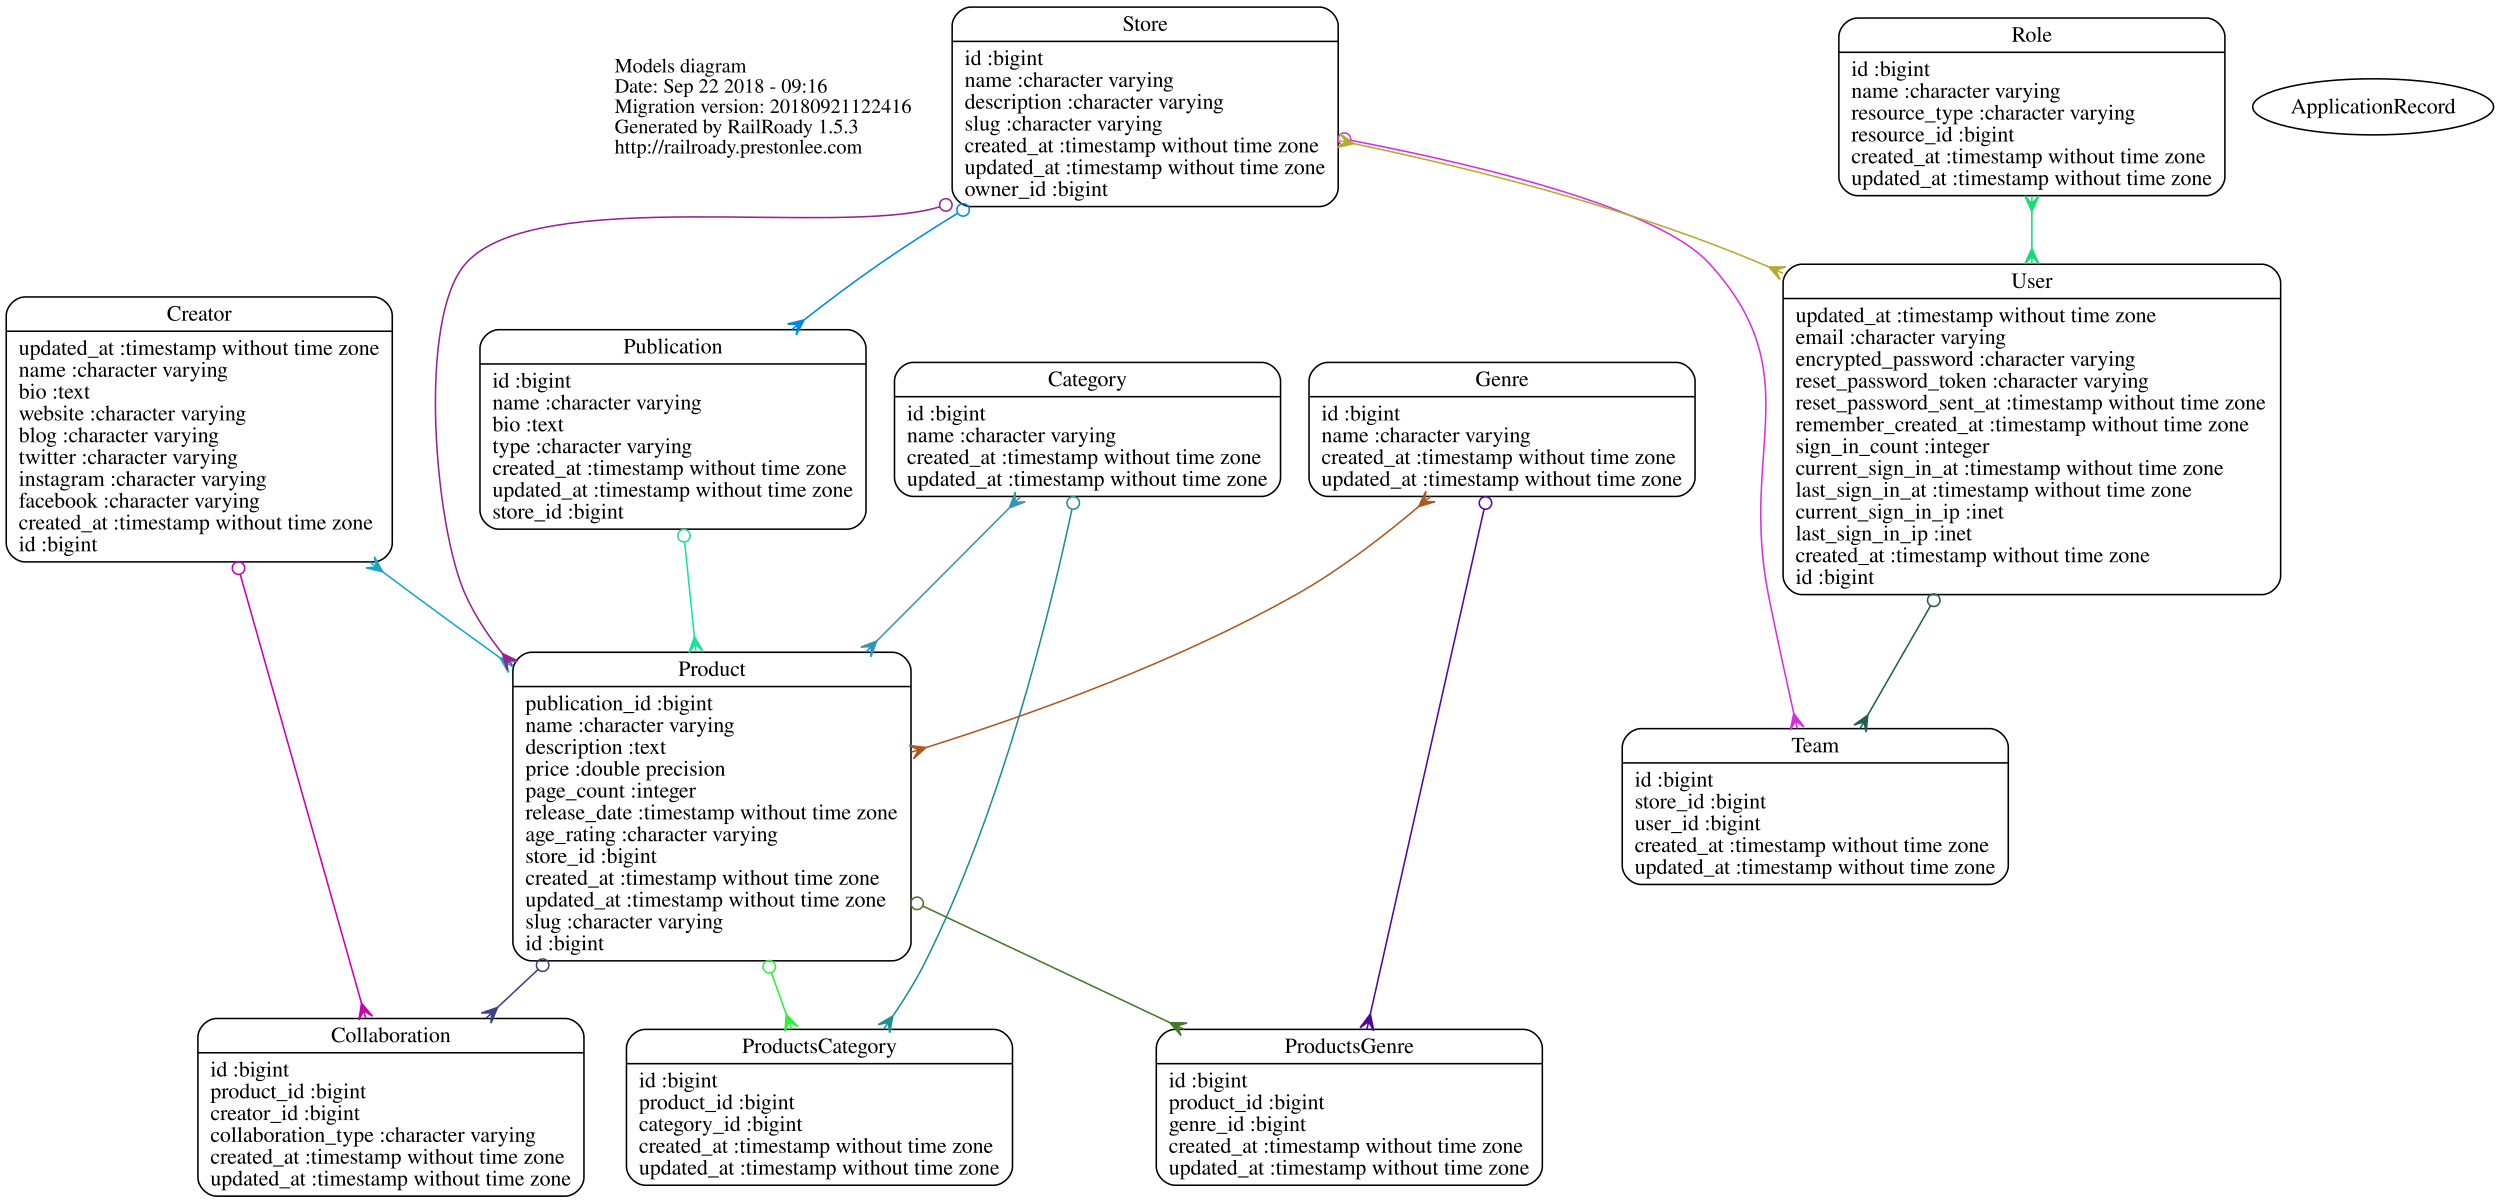
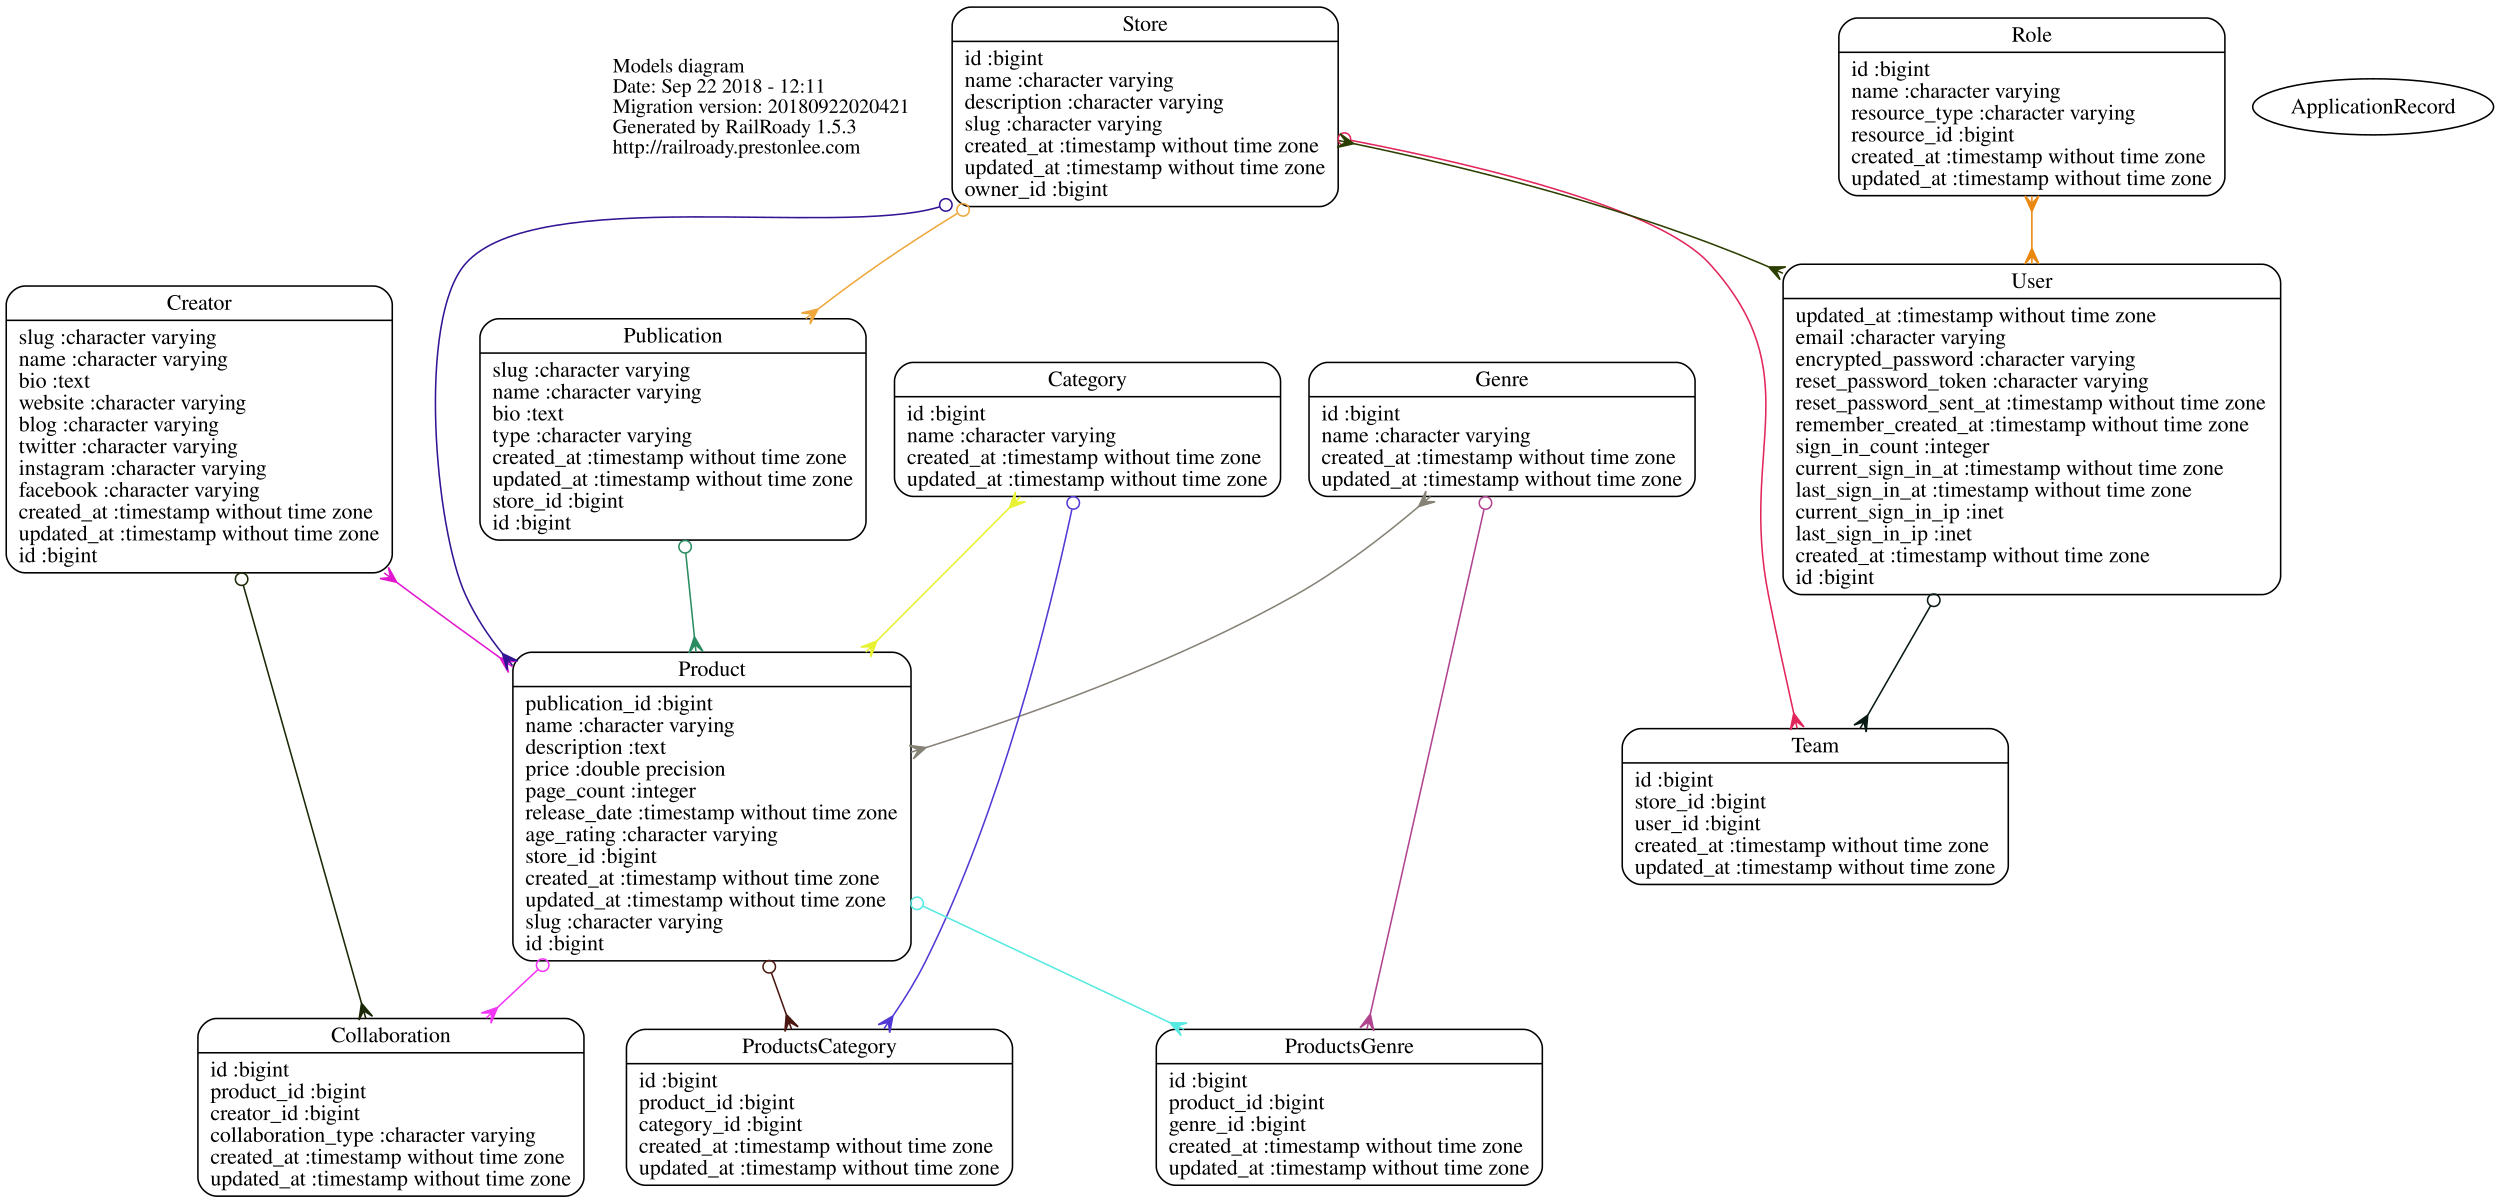
<svg xmlns="http://www.w3.org/2000/svg" width="1604pt" height="772pt" viewBox="0.00 0.00 1604.26 772.00">
  <g id="graph0" class="graph" transform="scale(1 1) rotate(0) translate(4 768)">
    <polygon fill="transparent" stroke="transparent" points="-4,4 -4,-768 1600.258,-768 1600.258,4 -4,4" />
    <g id="node1" class="node">
-       <text text-anchor="start" x="390.413" y="-721.6" font-family="Times,serif" font-size="13.00" fill="#000000">Models diagram</text>
-       <text text-anchor="start" x="390.413" y="-708.6" font-family="Times,serif" font-size="13.00" fill="#000000">Date: Sep 22 2018 - 09:16</text>
-       <text text-anchor="start" x="390.413" y="-695.6" font-family="Times,serif" font-size="13.00" fill="#000000">Migration version: 20180921122416</text>
-       <text text-anchor="start" x="390.413" y="-682.6" font-family="Times,serif" font-size="13.00" fill="#000000">Generated by RailRoady 1.5.3</text>
-       <text text-anchor="start" x="390.413" y="-669.6" font-family="Times,serif" font-size="13.00" fill="#000000">http://railroady.prestonlee.com</text>
+       <text text-anchor="start" x="389.175" y="-721.6" font-family="Times,serif" font-size="13.00" fill="#000000">Models diagram</text>
+       <text text-anchor="start" x="389.175" y="-708.6" font-family="Times,serif" font-size="13.00" fill="#000000">Date: Sep 22 2018 - 12:11</text>
+       <text text-anchor="start" x="389.175" y="-695.6" font-family="Times,serif" font-size="13.00" fill="#000000">Migration version: 20180922020421</text>
+       <text text-anchor="start" x="389.175" y="-682.6" font-family="Times,serif" font-size="13.00" fill="#000000">Generated by RailRoady 1.5.3</text>
+       <text text-anchor="start" x="389.175" y="-669.6" font-family="Times,serif" font-size="13.00" fill="#000000">http://railroady.prestonlee.com</text>
    </g>
    <g id="node2" class="node">
      <path fill="none" stroke="#000000" d="M848,-449.5C848,-449.5 1071.725,-449.5 1071.725,-449.5 1077.725,-449.5 1083.725,-455.5 1083.725,-461.5 1083.725,-461.5 1083.725,-523.5 1083.725,-523.5 1083.725,-529.5 1077.725,-535.5 1071.725,-535.5 1071.725,-535.5 848,-535.5 848,-535.5 842,-535.5 836,-529.5 836,-523.5 836,-523.5 836,-461.5 836,-461.5 836,-455.5 842,-449.5 848,-449.5" />
      <text text-anchor="middle" x="959.862" y="-520.3" font-family="Times,serif" font-size="14.00" fill="#000000">Genre</text>
      <polyline fill="none" stroke="#000000" points="836,-513.5 1083.725,-513.5 " />
      <text text-anchor="start" x="844" y="-498.3" font-family="Times,serif" font-size="14.00" fill="#000000">id :bigint</text>
      <text text-anchor="start" x="844" y="-484.3" font-family="Times,serif" font-size="14.00" fill="#000000">name :character varying</text>
      <text text-anchor="start" x="844" y="-470.3" font-family="Times,serif" font-size="14.00" fill="#000000">created_at :timestamp without time zone</text>
      <text text-anchor="start" x="844" y="-456.3" font-family="Times,serif" font-size="14.00" fill="#000000">updated_at :timestamp without time zone</text>
    </g>
    <g id="node8" class="node">
      <path fill="none" stroke="#000000" d="M337.124,-151.5C337.124,-151.5 568.601,-151.5 568.601,-151.5 574.601,-151.5 580.601,-157.5 580.601,-163.5 580.601,-163.5 580.601,-337.5 580.601,-337.5 580.601,-343.5 574.601,-349.5 568.601,-349.5 568.601,-349.5 337.124,-349.5 337.124,-349.5 331.124,-349.5 325.124,-343.5 325.124,-337.5 325.124,-337.5 325.124,-163.5 325.124,-163.5 325.124,-157.5 331.124,-151.5 337.124,-151.5" />
      <text text-anchor="middle" x="452.862" y="-334.3" font-family="Times,serif" font-size="14.00" fill="#000000">Product</text>
      <polyline fill="none" stroke="#000000" points="325.124,-327.5 580.601,-327.5 " />
      <text text-anchor="start" x="333.124" y="-312.3" font-family="Times,serif" font-size="14.00" fill="#000000">publication_id :bigint</text>
      <text text-anchor="start" x="333.124" y="-298.3" font-family="Times,serif" font-size="14.00" fill="#000000">name :character varying</text>
      <text text-anchor="start" x="333.124" y="-284.3" font-family="Times,serif" font-size="14.00" fill="#000000">description :text</text>
      <text text-anchor="start" x="333.124" y="-270.3" font-family="Times,serif" font-size="14.00" fill="#000000">price :double precision</text>
      <text text-anchor="start" x="333.124" y="-256.3" font-family="Times,serif" font-size="14.00" fill="#000000">page_count :integer</text>
      <text text-anchor="start" x="333.124" y="-242.3" font-family="Times,serif" font-size="14.00" fill="#000000">release_date :timestamp without time zone</text>
      <text text-anchor="start" x="333.124" y="-228.3" font-family="Times,serif" font-size="14.00" fill="#000000">age_rating :character varying</text>
      <text text-anchor="start" x="333.124" y="-214.3" font-family="Times,serif" font-size="14.00" fill="#000000">store_id :bigint</text>
      <text text-anchor="start" x="333.124" y="-200.3" font-family="Times,serif" font-size="14.00" fill="#000000">created_at :timestamp without time zone</text>
      <text text-anchor="start" x="333.124" y="-186.3" font-family="Times,serif" font-size="14.00" fill="#000000">updated_at :timestamp without time zone</text>
      <text text-anchor="start" x="333.124" y="-172.3" font-family="Times,serif" font-size="14.00" fill="#000000">slug :character varying</text>
      <text text-anchor="start" x="333.124" y="-158.3" font-family="Times,serif" font-size="14.00" fill="#000000">id :bigint</text>
    </g>
    <g id="edge2" class="edge">
-       <path fill="none" stroke="#ab591e" d="M906.293,-442.933C883.116,-423.314 854.906,-401.738 826.862,-386 752.654,-344.355 663.238,-311.408 590.445,-288.434" />
-       <polygon fill="#ab591e" stroke="#ab591e" points="906.361,-442.991 911.024,-452.916 910.157,-446.246 913.953,-449.5 913.953,-449.5 913.953,-449.5 910.157,-446.246 916.882,-446.084 906.361,-442.991 906.361,-442.991" />
-       <polygon fill="#ab591e" stroke="#ab591e" points="590.287,-288.385 582.087,-281.105 585.515,-286.892 580.743,-285.4 580.743,-285.4 580.743,-285.4 585.515,-286.892 579.4,-289.695 590.287,-288.385 590.287,-288.385" />
+       <path fill="none" stroke="#868276" d="M906.293,-442.933C883.116,-423.314 854.906,-401.738 826.862,-386 752.654,-344.355 663.238,-311.408 590.445,-288.434" />
+       <polygon fill="#868276" stroke="#868276" points="906.361,-442.991 911.024,-452.916 910.157,-446.246 913.953,-449.5 913.953,-449.5 913.953,-449.5 910.157,-446.246 916.882,-446.084 906.361,-442.991 906.361,-442.991" />
+       <polygon fill="#868276" stroke="#868276" points="590.287,-288.385 582.087,-281.105 585.515,-286.892 580.743,-285.4 580.743,-285.4 580.743,-285.4 585.515,-286.892 579.4,-289.695 590.287,-288.385 590.287,-288.385" />
    </g>
    <g id="node14" class="node">
      <path fill="none" stroke="#000000" d="M750,-7.5C750,-7.5 973.725,-7.5 973.725,-7.5 979.725,-7.5 985.725,-13.5 985.725,-19.5 985.725,-19.5 985.725,-95.5 985.725,-95.5 985.725,-101.5 979.725,-107.5 973.725,-107.5 973.725,-107.5 750,-107.5 750,-107.5 744,-107.5 738,-101.5 738,-95.5 738,-95.5 738,-19.5 738,-19.5 738,-13.5 744,-7.5 750,-7.5" />
      <text text-anchor="middle" x="861.862" y="-92.3" font-family="Times,serif" font-size="14.00" fill="#000000">ProductsGenre</text>
      <polyline fill="none" stroke="#000000" points="738,-85.5 985.725,-85.5 " />
      <text text-anchor="start" x="746" y="-70.3" font-family="Times,serif" font-size="14.00" fill="#000000">id :bigint</text>
      <text text-anchor="start" x="746" y="-56.3" font-family="Times,serif" font-size="14.00" fill="#000000">product_id :bigint</text>
      <text text-anchor="start" x="746" y="-42.3" font-family="Times,serif" font-size="14.00" fill="#000000">genre_id :bigint</text>
      <text text-anchor="start" x="746" y="-28.3" font-family="Times,serif" font-size="14.00" fill="#000000">created_at :timestamp without time zone</text>
      <text text-anchor="start" x="746" y="-14.3" font-family="Times,serif" font-size="14.00" fill="#000000">updated_at :timestamp without time zone</text>
    </g>
    <g id="edge1" class="edge">
-       <path fill="none" stroke="#4f07a2" d="M948.334,-441.327C930.116,-360.462 894.755,-203.502 875.373,-117.472" />
-       <ellipse fill="none" stroke="#4f07a2" cx="949.228" cy="-445.298" rx="4" ry="4" />
-       <polygon fill="#4f07a2" stroke="#4f07a2" points="875.346,-117.351 877.538,-106.607 874.247,-112.474 873.148,-107.596 873.148,-107.596 873.148,-107.596 874.247,-112.474 868.758,-108.585 875.346,-117.351 875.346,-117.351" />
+       <path fill="none" stroke="#b1448f" d="M948.334,-441.327C930.116,-360.462 894.755,-203.502 875.373,-117.472" />
+       <ellipse fill="none" stroke="#b1448f" cx="949.228" cy="-445.298" rx="4" ry="4" />
+       <polygon fill="#b1448f" stroke="#b1448f" points="875.346,-117.351 877.538,-106.607 874.247,-112.474 873.148,-107.596 873.148,-107.596 873.148,-107.596 874.247,-112.474 868.758,-108.585 875.346,-117.351 875.346,-117.351" />
    </g>
    <g id="node3" class="node">
      <path fill="none" stroke="#000000" d="M582,-449.5C582,-449.5 805.725,-449.5 805.725,-449.5 811.725,-449.5 817.725,-455.5 817.725,-461.5 817.725,-461.5 817.725,-523.5 817.725,-523.5 817.725,-529.5 811.725,-535.5 805.725,-535.5 805.725,-535.5 582,-535.5 582,-535.5 576,-535.5 570,-529.5 570,-523.5 570,-523.5 570,-461.5 570,-461.5 570,-455.5 576,-449.5 582,-449.5" />
      <text text-anchor="middle" x="693.862" y="-520.3" font-family="Times,serif" font-size="14.00" fill="#000000">Category</text>
      <polyline fill="none" stroke="#000000" points="570,-513.5 817.725,-513.5 " />
      <text text-anchor="start" x="578" y="-498.3" font-family="Times,serif" font-size="14.00" fill="#000000">id :bigint</text>
      <text text-anchor="start" x="578" y="-484.3" font-family="Times,serif" font-size="14.00" fill="#000000">name :character varying</text>
      <text text-anchor="start" x="578" y="-470.3" font-family="Times,serif" font-size="14.00" fill="#000000">created_at :timestamp without time zone</text>
      <text text-anchor="start" x="578" y="-456.3" font-family="Times,serif" font-size="14.00" fill="#000000">updated_at :timestamp without time zone</text>
    </g>
    <g id="node7" class="node">
      <path fill="none" stroke="#000000" d="M410,-7.5C410,-7.5 633.725,-7.5 633.725,-7.5 639.725,-7.5 645.725,-13.5 645.725,-19.5 645.725,-19.5 645.725,-95.5 645.725,-95.5 645.725,-101.5 639.725,-107.5 633.725,-107.5 633.725,-107.5 410,-107.5 410,-107.5 404,-107.5 398,-101.5 398,-95.5 398,-95.5 398,-19.5 398,-19.5 398,-13.5 404,-7.5 410,-7.5" />
      <text text-anchor="middle" x="521.862" y="-92.3" font-family="Times,serif" font-size="14.00" fill="#000000">ProductsCategory</text>
      <polyline fill="none" stroke="#000000" points="398,-85.5 645.725,-85.5 " />
      <text text-anchor="start" x="406" y="-70.3" font-family="Times,serif" font-size="14.00" fill="#000000">id :bigint</text>
      <text text-anchor="start" x="406" y="-56.3" font-family="Times,serif" font-size="14.00" fill="#000000">product_id :bigint</text>
      <text text-anchor="start" x="406" y="-42.3" font-family="Times,serif" font-size="14.00" fill="#000000">category_id :bigint</text>
      <text text-anchor="start" x="406" y="-28.3" font-family="Times,serif" font-size="14.00" fill="#000000">created_at :timestamp without time zone</text>
      <text text-anchor="start" x="406" y="-14.3" font-family="Times,serif" font-size="14.00" fill="#000000">updated_at :timestamp without time zone</text>
    </g>
    <g id="edge3" class="edge">
-       <path fill="none" stroke="#1d8f8e" d="M683.835,-441.162C669.198,-372.541 638.329,-248.284 589.862,-151 584.014,-139.261 576.721,-127.422 569.101,-116.301" />
-       <ellipse fill="none" stroke="#1d8f8e" cx="684.714" cy="-445.335" rx="4" ry="4" />
-       <polygon fill="#1d8f8e" stroke="#1d8f8e" points="568.981,-116.13 566.911,-105.361 566.105,-112.04 563.23,-107.949 563.23,-107.949 563.23,-107.949 566.105,-112.04 559.548,-110.537 568.981,-116.13 568.981,-116.13" />
+       <path fill="none" stroke="#5139d5" d="M683.835,-441.162C669.198,-372.541 638.329,-248.284 589.862,-151 584.014,-139.261 576.721,-127.422 569.101,-116.301" />
+       <ellipse fill="none" stroke="#5139d5" cx="684.714" cy="-445.335" rx="4" ry="4" />
+       <polygon fill="#5139d5" stroke="#5139d5" points="568.981,-116.13 566.911,-105.361 566.105,-112.04 563.23,-107.949 563.23,-107.949 563.23,-107.949 566.105,-112.04 559.548,-110.537 568.981,-116.13 568.981,-116.13" />
    </g>
    <g id="edge4" class="edge">
-       <path fill="none" stroke="#3494b7" d="M643.455,-441.883C618.788,-417.114 588.114,-386.313 558.634,-356.711" />
-       <polygon fill="#3494b7" stroke="#3494b7" points="643.72,-442.149 647.588,-452.411 647.248,-445.692 650.776,-449.235 650.776,-449.235 650.776,-449.235 647.248,-445.692 653.965,-446.06 643.72,-442.149 643.72,-442.149" />
-       <polygon fill="#3494b7" stroke="#3494b7" points="558.627,-356.704 554.759,-346.443 555.099,-353.161 551.571,-349.618 551.571,-349.618 551.571,-349.618 555.099,-353.161 548.382,-352.793 558.627,-356.704 558.627,-356.704" />
+       <path fill="none" stroke="#e7f230" d="M643.455,-441.883C618.788,-417.114 588.114,-386.313 558.634,-356.711" />
+       <polygon fill="#e7f230" stroke="#e7f230" points="643.72,-442.149 647.588,-452.411 647.248,-445.692 650.776,-449.235 650.776,-449.235 650.776,-449.235 647.248,-445.692 653.965,-446.06 643.72,-442.149 643.72,-442.149" />
+       <polygon fill="#e7f230" stroke="#e7f230" points="558.627,-356.704 554.759,-346.443 555.099,-353.161 551.571,-349.618 551.571,-349.618 551.571,-349.618 555.099,-353.161 548.382,-352.793 558.627,-356.704 558.627,-356.704" />
    </g>
    <g id="node4" class="node">
-       <path fill="none" stroke="#000000" d="M12,-407.5C12,-407.5 235.725,-407.5 235.725,-407.5 241.725,-407.5 247.725,-413.5 247.725,-419.5 247.725,-419.5 247.725,-565.5 247.725,-565.5 247.725,-571.5 241.725,-577.5 235.725,-577.5 235.725,-577.5 12,-577.5 12,-577.5 6,-577.5 0,-571.5 0,-565.5 0,-565.5 0,-419.5 0,-419.5 0,-413.5 6,-407.5 12,-407.5" />
-       <text text-anchor="middle" x="123.862" y="-562.3" font-family="Times,serif" font-size="14.00" fill="#000000">Creator</text>
-       <polyline fill="none" stroke="#000000" points="0,-555.5 247.725,-555.5 " />
-       <text text-anchor="start" x="8" y="-540.3" font-family="Times,serif" font-size="14.00" fill="#000000">updated_at :timestamp without time zone</text>
-       <text text-anchor="start" x="8" y="-526.3" font-family="Times,serif" font-size="14.00" fill="#000000">name :character varying</text>
-       <text text-anchor="start" x="8" y="-512.3" font-family="Times,serif" font-size="14.00" fill="#000000">bio :text</text>
-       <text text-anchor="start" x="8" y="-498.3" font-family="Times,serif" font-size="14.00" fill="#000000">website :character varying</text>
-       <text text-anchor="start" x="8" y="-484.3" font-family="Times,serif" font-size="14.00" fill="#000000">blog :character varying</text>
-       <text text-anchor="start" x="8" y="-470.3" font-family="Times,serif" font-size="14.00" fill="#000000">twitter :character varying</text>
-       <text text-anchor="start" x="8" y="-456.3" font-family="Times,serif" font-size="14.00" fill="#000000">instagram :character varying</text>
-       <text text-anchor="start" x="8" y="-442.3" font-family="Times,serif" font-size="14.00" fill="#000000">facebook :character varying</text>
-       <text text-anchor="start" x="8" y="-428.3" font-family="Times,serif" font-size="14.00" fill="#000000">created_at :timestamp without time zone</text>
-       <text text-anchor="start" x="8" y="-414.3" font-family="Times,serif" font-size="14.00" fill="#000000">id :bigint</text>
+       <path fill="none" stroke="#000000" d="M12,-400.5C12,-400.5 235.725,-400.5 235.725,-400.5 241.725,-400.5 247.725,-406.5 247.725,-412.5 247.725,-412.5 247.725,-572.5 247.725,-572.5 247.725,-578.5 241.725,-584.5 235.725,-584.5 235.725,-584.5 12,-584.5 12,-584.5 6,-584.5 0,-578.5 0,-572.5 0,-572.5 0,-412.5 0,-412.5 0,-406.5 6,-400.5 12,-400.5" />
+       <text text-anchor="middle" x="123.862" y="-569.3" font-family="Times,serif" font-size="14.00" fill="#000000">Creator</text>
+       <polyline fill="none" stroke="#000000" points="0,-562.5 247.725,-562.5 " />
+       <text text-anchor="start" x="8" y="-547.3" font-family="Times,serif" font-size="14.00" fill="#000000">slug :character varying</text>
+       <text text-anchor="start" x="8" y="-533.3" font-family="Times,serif" font-size="14.00" fill="#000000">name :character varying</text>
+       <text text-anchor="start" x="8" y="-519.3" font-family="Times,serif" font-size="14.00" fill="#000000">bio :text</text>
+       <text text-anchor="start" x="8" y="-505.3" font-family="Times,serif" font-size="14.00" fill="#000000">website :character varying</text>
+       <text text-anchor="start" x="8" y="-491.3" font-family="Times,serif" font-size="14.00" fill="#000000">blog :character varying</text>
+       <text text-anchor="start" x="8" y="-477.3" font-family="Times,serif" font-size="14.00" fill="#000000">twitter :character varying</text>
+       <text text-anchor="start" x="8" y="-463.3" font-family="Times,serif" font-size="14.00" fill="#000000">instagram :character varying</text>
+       <text text-anchor="start" x="8" y="-449.3" font-family="Times,serif" font-size="14.00" fill="#000000">facebook :character varying</text>
+       <text text-anchor="start" x="8" y="-435.3" font-family="Times,serif" font-size="14.00" fill="#000000">created_at :timestamp without time zone</text>
+       <text text-anchor="start" x="8" y="-421.3" font-family="Times,serif" font-size="14.00" fill="#000000">updated_at :timestamp without time zone</text>
+       <text text-anchor="start" x="8" y="-407.3" font-family="Times,serif" font-size="14.00" fill="#000000">id :bigint</text>
    </g>
    <g id="node5" class="node">
      <path fill="none" stroke="#000000" d="M135,-.5C135,-.5 358.725,-.5 358.725,-.5 364.725,-.5 370.725,-6.5 370.725,-12.5 370.725,-12.5 370.725,-102.5 370.725,-102.5 370.725,-108.5 364.725,-114.5 358.725,-114.5 358.725,-114.5 135,-114.5 135,-114.5 129,-114.5 123,-108.5 123,-102.5 123,-102.5 123,-12.5 123,-12.5 123,-6.5 129,-.5 135,-.5" />
      <text text-anchor="middle" x="246.862" y="-99.3" font-family="Times,serif" font-size="14.00" fill="#000000">Collaboration</text>
      <polyline fill="none" stroke="#000000" points="123,-92.5 370.725,-92.5 " />
      <text text-anchor="start" x="131" y="-77.3" font-family="Times,serif" font-size="14.00" fill="#000000">id :bigint</text>
      <text text-anchor="start" x="131" y="-63.3" font-family="Times,serif" font-size="14.00" fill="#000000">product_id :bigint</text>
      <text text-anchor="start" x="131" y="-49.3" font-family="Times,serif" font-size="14.00" fill="#000000">creator_id :bigint</text>
      <text text-anchor="start" x="131" y="-35.3" font-family="Times,serif" font-size="14.00" fill="#000000">collaboration_type :character varying</text>
      <text text-anchor="start" x="131" y="-21.3" font-family="Times,serif" font-size="14.00" fill="#000000">created_at :timestamp without time zone</text>
      <text text-anchor="start" x="131" y="-7.3" font-family="Times,serif" font-size="14.00" fill="#000000">updated_at :timestamp without time zone</text>
    </g>
    <g id="edge5" class="edge">
-       <path fill="none" stroke="#c800b2" d="M150.124,-399.625C173.501,-316.95 207.13,-198.015 227.956,-124.365" />
-       <ellipse fill="none" stroke="#c800b2" cx="149.031" cy="-403.487" rx="4" ry="4" />
-       <polygon fill="#c800b2" stroke="#c800b2" points="227.96,-124.349 235.011,-115.951 229.321,-119.538 230.681,-114.727 230.681,-114.727 230.681,-114.727 229.321,-119.538 226.351,-113.502 227.96,-124.349 227.96,-124.349" />
+       <path fill="none" stroke="#1a2806" d="M152.197,-392.292C175.44,-310.093 207.699,-196.004 227.918,-124.497" />
+       <ellipse fill="none" stroke="#1a2806" cx="151.036" cy="-396.399" rx="4" ry="4" />
+       <polygon fill="#1a2806" stroke="#1a2806" points="227.968,-124.32 235.02,-115.921 229.329,-119.508 230.689,-114.697 230.689,-114.697 230.689,-114.697 229.329,-119.508 226.359,-113.473 227.968,-124.32 227.968,-124.32" />
    </g>
    <g id="edge6" class="edge">
-       <path fill="none" stroke="#14a5c7" d="M241.579,-401.15C248.421,-395.998 255.218,-390.917 261.862,-386 279.433,-372.996 298.048,-359.477 316.493,-346.234" />
-       <polygon fill="#14a5c7" stroke="#14a5c7" points="241.514,-401.2 230.822,-403.635 237.524,-404.213 233.534,-407.226 233.534,-407.226 233.534,-407.226 237.524,-404.213 236.246,-410.817 241.514,-401.2 241.514,-401.2" />
-       <polygon fill="#14a5c7" stroke="#14a5c7" points="316.824,-345.997 327.574,-343.829 320.888,-343.084 324.952,-340.171 324.952,-340.171 324.952,-340.171 320.888,-343.084 322.331,-336.514 316.824,-345.997 316.824,-345.997" />
+       <path fill="none" stroke="#e216cf" d="M250.772,-394.252C254.503,-391.462 258.206,-388.706 261.862,-386 279.433,-372.996 298.048,-359.477 316.493,-346.234" />
+       <polygon fill="#e216cf" stroke="#e216cf" points="250.565,-394.407 239.865,-396.808 246.565,-397.407 242.565,-400.408 242.565,-400.408 242.565,-400.408 246.565,-397.407 245.266,-404.007 250.565,-394.407 250.565,-394.407" />
+       <polygon fill="#e216cf" stroke="#e216cf" points="316.824,-345.997 327.574,-343.829 320.888,-343.084 324.952,-340.171 324.952,-340.171 324.952,-340.171 320.888,-343.084 322.331,-336.514 316.824,-345.997 316.824,-345.997" />
    </g>
    <g id="node6" class="node">
-       <path fill="none" stroke="#000000" d="M316,-428.5C316,-428.5 539.725,-428.5 539.725,-428.5 545.725,-428.5 551.725,-434.5 551.725,-440.5 551.725,-440.5 551.725,-544.5 551.725,-544.5 551.725,-550.5 545.725,-556.5 539.725,-556.5 539.725,-556.5 316,-556.5 316,-556.5 310,-556.5 304,-550.5 304,-544.5 304,-544.5 304,-440.5 304,-440.5 304,-434.5 310,-428.5 316,-428.5" />
-       <text text-anchor="middle" x="427.862" y="-541.3" font-family="Times,serif" font-size="14.00" fill="#000000">Publication</text>
-       <polyline fill="none" stroke="#000000" points="304,-534.5 551.725,-534.5 " />
-       <text text-anchor="start" x="312" y="-519.3" font-family="Times,serif" font-size="14.00" fill="#000000">id :bigint</text>
-       <text text-anchor="start" x="312" y="-505.3" font-family="Times,serif" font-size="14.00" fill="#000000">name :character varying</text>
-       <text text-anchor="start" x="312" y="-491.3" font-family="Times,serif" font-size="14.00" fill="#000000">bio :text</text>
-       <text text-anchor="start" x="312" y="-477.3" font-family="Times,serif" font-size="14.00" fill="#000000">type :character varying</text>
-       <text text-anchor="start" x="312" y="-463.3" font-family="Times,serif" font-size="14.00" fill="#000000">created_at :timestamp without time zone</text>
-       <text text-anchor="start" x="312" y="-449.3" font-family="Times,serif" font-size="14.00" fill="#000000">updated_at :timestamp without time zone</text>
-       <text text-anchor="start" x="312" y="-435.3" font-family="Times,serif" font-size="14.00" fill="#000000">store_id :bigint</text>
+       <path fill="none" stroke="#000000" d="M316,-421.5C316,-421.5 539.725,-421.5 539.725,-421.5 545.725,-421.5 551.725,-427.5 551.725,-433.5 551.725,-433.5 551.725,-551.5 551.725,-551.5 551.725,-557.5 545.725,-563.5 539.725,-563.5 539.725,-563.5 316,-563.5 316,-563.5 310,-563.5 304,-557.5 304,-551.5 304,-551.5 304,-433.5 304,-433.5 304,-427.5 310,-421.5 316,-421.5" />
+       <text text-anchor="middle" x="427.862" y="-548.3" font-family="Times,serif" font-size="14.00" fill="#000000">Publication</text>
+       <polyline fill="none" stroke="#000000" points="304,-541.5 551.725,-541.5 " />
+       <text text-anchor="start" x="312" y="-526.3" font-family="Times,serif" font-size="14.00" fill="#000000">slug :character varying</text>
+       <text text-anchor="start" x="312" y="-512.3" font-family="Times,serif" font-size="14.00" fill="#000000">name :character varying</text>
+       <text text-anchor="start" x="312" y="-498.3" font-family="Times,serif" font-size="14.00" fill="#000000">bio :text</text>
+       <text text-anchor="start" x="312" y="-484.3" font-family="Times,serif" font-size="14.00" fill="#000000">type :character varying</text>
+       <text text-anchor="start" x="312" y="-470.3" font-family="Times,serif" font-size="14.00" fill="#000000">created_at :timestamp without time zone</text>
+       <text text-anchor="start" x="312" y="-456.3" font-family="Times,serif" font-size="14.00" fill="#000000">updated_at :timestamp without time zone</text>
+       <text text-anchor="start" x="312" y="-442.3" font-family="Times,serif" font-size="14.00" fill="#000000">store_id :bigint</text>
+       <text text-anchor="start" x="312" y="-428.3" font-family="Times,serif" font-size="14.00" fill="#000000">id :bigint</text>
    </g>
    <g id="edge7" class="edge">
-       <path fill="none" stroke="#1ae29d" d="M435.326,-420.249C437.293,-401.214 439.459,-380.246 441.578,-359.733" />
-       <ellipse fill="none" stroke="#1ae29d" cx="434.907" cy="-424.305" rx="4" ry="4" />
-       <polygon fill="#1ae29d" stroke="#1ae29d" points="441.586,-359.658 447.089,-350.173 442.099,-354.684 442.613,-349.711 442.613,-349.711 442.613,-349.711 442.099,-354.684 438.137,-349.248 441.586,-359.658 441.586,-359.658" />
+       <path fill="none" stroke="#288c60" d="M436.054,-413.202C437.827,-396.04 439.732,-377.603 441.599,-359.526" />
+       <ellipse fill="none" stroke="#288c60" cx="435.639" cy="-417.222" rx="4" ry="4" />
+       <polygon fill="#288c60" stroke="#288c60" points="441.604,-359.478 447.108,-349.993 442.118,-354.504 442.632,-349.531 442.632,-349.531 442.632,-349.531 442.118,-354.504 438.156,-349.068 441.604,-359.478 441.604,-359.478" />
    </g>
    <g id="edge8" class="edge">
-       <path fill="none" stroke="#3a4084" d="M341.171,-145.857C332.437,-137.674 323.786,-129.57 315.474,-121.781" />
-       <ellipse fill="none" stroke="#3a4084" cx="344.228" cy="-148.721" rx="4" ry="4" />
-       <polygon fill="#3a4084" stroke="#3a4084" points="315.239,-121.562 311.018,-111.441 311.591,-118.143 307.942,-114.725 307.942,-114.725 307.942,-114.725 311.591,-118.143 304.865,-118.009 315.239,-121.562 315.239,-121.562" />
+       <path fill="none" stroke="#f336f6" d="M341.171,-145.857C332.437,-137.674 323.786,-129.57 315.474,-121.781" />
+       <ellipse fill="none" stroke="#f336f6" cx="344.228" cy="-148.721" rx="4" ry="4" />
+       <polygon fill="#f336f6" stroke="#f336f6" points="315.239,-121.562 311.018,-111.441 311.591,-118.143 307.942,-114.725 307.942,-114.725 307.942,-114.725 311.591,-118.143 304.865,-118.009 315.239,-121.562 315.239,-121.562" />
    </g>
    <g id="edge10" class="edge">
-       <path fill="none" stroke="#2cf23a" d="M491.065,-143.644C494.279,-134.653 497.45,-125.784 500.464,-117.352" />
-       <ellipse fill="none" stroke="#2cf23a" cx="489.618" cy="-147.689" rx="4" ry="4" />
-       <polygon fill="#2cf23a" stroke="#2cf23a" points="500.558,-117.091 508.161,-109.19 502.241,-112.383 503.924,-107.675 503.924,-107.675 503.924,-107.675 502.241,-112.383 499.687,-106.16 500.558,-117.091 500.558,-117.091" />
+       <path fill="none" stroke="#4c1811" d="M491.065,-143.644C494.279,-134.653 497.45,-125.784 500.464,-117.352" />
+       <ellipse fill="none" stroke="#4c1811" cx="489.618" cy="-147.689" rx="4" ry="4" />
+       <polygon fill="#4c1811" stroke="#4c1811" points="500.558,-117.091 508.161,-109.19 502.241,-112.383 503.924,-107.675 503.924,-107.675 503.924,-107.675 502.241,-112.383 499.687,-106.16 500.558,-117.091 500.558,-117.091" />
    </g>
    <g id="edge9" class="edge">
-       <path fill="none" stroke="#46782b" d="M588.168,-186.652C639.5,-162.429 697.426,-135.095 746.726,-111.831" />
-       <ellipse fill="none" stroke="#46782b" cx="584.488" cy="-188.388" rx="4" ry="4" />
-       <polygon fill="#46782b" stroke="#46782b" points="746.784,-111.803 757.749,-111.605 751.306,-109.669 755.828,-107.536 755.828,-107.536 755.828,-107.536 751.306,-109.669 753.908,-103.466 746.784,-111.803 746.784,-111.803" />
+       <path fill="none" stroke="#55eae1" d="M588.168,-186.652C639.5,-162.429 697.426,-135.095 746.726,-111.831" />
+       <ellipse fill="none" stroke="#55eae1" cx="584.488" cy="-188.388" rx="4" ry="4" />
+       <polygon fill="#55eae1" stroke="#55eae1" points="746.784,-111.803 757.749,-111.605 751.306,-109.669 755.828,-107.536 755.828,-107.536 755.828,-107.536 751.306,-109.669 753.908,-103.466 746.784,-111.803 746.784,-111.803" />
    </g>
    <g id="node9" class="node">
      <path fill="none" stroke="#000000" d="M1049,-200.5C1049,-200.5 1272.725,-200.5 1272.725,-200.5 1278.725,-200.5 1284.725,-206.5 1284.725,-212.5 1284.725,-212.5 1284.725,-288.5 1284.725,-288.5 1284.725,-294.5 1278.725,-300.5 1272.725,-300.5 1272.725,-300.5 1049,-300.5 1049,-300.5 1043,-300.5 1037,-294.5 1037,-288.5 1037,-288.5 1037,-212.5 1037,-212.5 1037,-206.5 1043,-200.5 1049,-200.5" />
      <text text-anchor="middle" x="1160.862" y="-285.3" font-family="Times,serif" font-size="14.00" fill="#000000">Team</text>
      <polyline fill="none" stroke="#000000" points="1037,-278.5 1284.725,-278.5 " />
      <text text-anchor="start" x="1045" y="-263.3" font-family="Times,serif" font-size="14.00" fill="#000000">id :bigint</text>
      <text text-anchor="start" x="1045" y="-249.3" font-family="Times,serif" font-size="14.00" fill="#000000">store_id :bigint</text>
      <text text-anchor="start" x="1045" y="-235.3" font-family="Times,serif" font-size="14.00" fill="#000000">user_id :bigint</text>
      <text text-anchor="start" x="1045" y="-221.3" font-family="Times,serif" font-size="14.00" fill="#000000">created_at :timestamp without time zone</text>
      <text text-anchor="start" x="1045" y="-207.3" font-family="Times,serif" font-size="14.00" fill="#000000">updated_at :timestamp without time zone</text>
    </g>
    <g id="node10" class="node">
      <path fill="none" stroke="#000000" d="M1188,-642.5C1188,-642.5 1411.725,-642.5 1411.725,-642.5 1417.725,-642.5 1423.725,-648.5 1423.725,-654.5 1423.725,-654.5 1423.725,-744.5 1423.725,-744.5 1423.725,-750.5 1417.725,-756.5 1411.725,-756.5 1411.725,-756.5 1188,-756.5 1188,-756.5 1182,-756.5 1176,-750.5 1176,-744.5 1176,-744.5 1176,-654.5 1176,-654.5 1176,-648.5 1182,-642.5 1188,-642.5" />
      <text text-anchor="middle" x="1299.862" y="-741.3" font-family="Times,serif" font-size="14.00" fill="#000000">Role</text>
      <polyline fill="none" stroke="#000000" points="1176,-734.5 1423.725,-734.5 " />
      <text text-anchor="start" x="1184" y="-719.3" font-family="Times,serif" font-size="14.00" fill="#000000">id :bigint</text>
      <text text-anchor="start" x="1184" y="-705.3" font-family="Times,serif" font-size="14.00" fill="#000000">name :character varying</text>
      <text text-anchor="start" x="1184" y="-691.3" font-family="Times,serif" font-size="14.00" fill="#000000">resource_type :character varying</text>
      <text text-anchor="start" x="1184" y="-677.3" font-family="Times,serif" font-size="14.00" fill="#000000">resource_id :bigint</text>
      <text text-anchor="start" x="1184" y="-663.3" font-family="Times,serif" font-size="14.00" fill="#000000">created_at :timestamp without time zone</text>
      <text text-anchor="start" x="1184" y="-649.3" font-family="Times,serif" font-size="14.00" fill="#000000">updated_at :timestamp without time zone</text>
    </g>
    <g id="node13" class="node">
      <path fill="none" stroke="#000000" d="M1152.227,-386.5C1152.227,-386.5 1447.497,-386.5 1447.497,-386.5 1453.497,-386.5 1459.497,-392.5 1459.497,-398.5 1459.497,-398.5 1459.497,-586.5 1459.497,-586.5 1459.497,-592.5 1453.497,-598.5 1447.497,-598.5 1447.497,-598.5 1152.227,-598.5 1152.227,-598.5 1146.227,-598.5 1140.227,-592.5 1140.227,-586.5 1140.227,-586.5 1140.227,-398.5 1140.227,-398.5 1140.227,-392.5 1146.227,-386.5 1152.227,-386.5" />
      <text text-anchor="middle" x="1299.862" y="-583.3" font-family="Times,serif" font-size="14.00" fill="#000000">User</text>
      <polyline fill="none" stroke="#000000" points="1140.227,-576.5 1459.497,-576.5 " />
      <text text-anchor="start" x="1148.227" y="-561.3" font-family="Times,serif" font-size="14.00" fill="#000000">updated_at :timestamp without time zone</text>
      <text text-anchor="start" x="1148.227" y="-547.3" font-family="Times,serif" font-size="14.00" fill="#000000">email :character varying</text>
      <text text-anchor="start" x="1148.227" y="-533.3" font-family="Times,serif" font-size="14.00" fill="#000000">encrypted_password :character varying</text>
      <text text-anchor="start" x="1148.227" y="-519.3" font-family="Times,serif" font-size="14.00" fill="#000000">reset_password_token :character varying</text>
      <text text-anchor="start" x="1148.227" y="-505.3" font-family="Times,serif" font-size="14.00" fill="#000000">reset_password_sent_at :timestamp without time zone</text>
      <text text-anchor="start" x="1148.227" y="-491.3" font-family="Times,serif" font-size="14.00" fill="#000000">remember_created_at :timestamp without time zone</text>
      <text text-anchor="start" x="1148.227" y="-477.3" font-family="Times,serif" font-size="14.00" fill="#000000">sign_in_count :integer</text>
      <text text-anchor="start" x="1148.227" y="-463.3" font-family="Times,serif" font-size="14.00" fill="#000000">current_sign_in_at :timestamp without time zone</text>
      <text text-anchor="start" x="1148.227" y="-449.3" font-family="Times,serif" font-size="14.00" fill="#000000">last_sign_in_at :timestamp without time zone</text>
      <text text-anchor="start" x="1148.227" y="-435.3" font-family="Times,serif" font-size="14.00" fill="#000000">current_sign_in_ip :inet</text>
      <text text-anchor="start" x="1148.227" y="-421.3" font-family="Times,serif" font-size="14.00" fill="#000000">last_sign_in_ip :inet</text>
      <text text-anchor="start" x="1148.227" y="-407.3" font-family="Times,serif" font-size="14.00" fill="#000000">created_at :timestamp without time zone</text>
      <text text-anchor="start" x="1148.227" y="-393.3" font-family="Times,serif" font-size="14.00" fill="#000000">id :bigint</text>
    </g>
    <g id="edge11" class="edge">
-       <path fill="none" stroke="#15dc75" d="M1299.862,-632.256C1299.862,-624.677 1299.862,-616.801 1299.862,-608.822" />
-       <polygon fill="#15dc75" stroke="#15dc75" points="1299.862,-632.388 1295.362,-642.388 1299.862,-637.388 1299.862,-642.388 1299.862,-642.388 1299.862,-642.388 1299.862,-637.388 1304.362,-642.388 1299.862,-632.388 1299.862,-632.388" />
-       <polygon fill="#15dc75" stroke="#15dc75" points="1299.862,-608.674 1304.362,-598.674 1299.862,-603.674 1299.862,-598.674 1299.862,-598.674 1299.862,-598.674 1299.862,-603.674 1295.362,-598.674 1299.862,-608.674 1299.862,-608.674" />
+       <path fill="none" stroke="#ea870e" d="M1299.862,-632.256C1299.862,-624.677 1299.862,-616.801 1299.862,-608.822" />
+       <polygon fill="#ea870e" stroke="#ea870e" points="1299.862,-632.388 1295.362,-642.388 1299.862,-637.388 1299.862,-642.388 1299.862,-642.388 1299.862,-642.388 1299.862,-637.388 1304.362,-642.388 1299.862,-632.388 1299.862,-632.388" />
+       <polygon fill="#ea870e" stroke="#ea870e" points="1299.862,-608.674 1304.362,-598.674 1299.862,-603.674 1299.862,-598.674 1299.862,-598.674 1299.862,-598.674 1299.862,-603.674 1295.362,-598.674 1299.862,-608.674 1299.862,-608.674" />
    </g>
    <g id="node11" class="node">
      <ellipse fill="none" stroke="#000000" cx="1518.862" cy="-699.5" rx="77.292" ry="18" />
      <text text-anchor="middle" x="1518.862" y="-695.3" font-family="Times,serif" font-size="14.00" fill="#000000">ApplicationRecord</text>
    </g>
    <g id="node12" class="node">
      <path fill="none" stroke="#000000" d="M619,-635.5C619,-635.5 842.725,-635.5 842.725,-635.5 848.725,-635.5 854.725,-641.5 854.725,-647.5 854.725,-647.5 854.725,-751.5 854.725,-751.5 854.725,-757.5 848.725,-763.5 842.725,-763.5 842.725,-763.5 619,-763.5 619,-763.5 613,-763.5 607,-757.5 607,-751.5 607,-751.5 607,-647.5 607,-647.5 607,-641.5 613,-635.5 619,-635.5" />
      <text text-anchor="middle" x="730.862" y="-748.3" font-family="Times,serif" font-size="14.00" fill="#000000">Store</text>
      <polyline fill="none" stroke="#000000" points="607,-741.5 854.725,-741.5 " />
      <text text-anchor="start" x="615" y="-726.3" font-family="Times,serif" font-size="14.00" fill="#000000">id :bigint</text>
      <text text-anchor="start" x="615" y="-712.3" font-family="Times,serif" font-size="14.00" fill="#000000">name :character varying</text>
      <text text-anchor="start" x="615" y="-698.3" font-family="Times,serif" font-size="14.00" fill="#000000">description :character varying</text>
      <text text-anchor="start" x="615" y="-684.3" font-family="Times,serif" font-size="14.00" fill="#000000">slug :character varying</text>
      <text text-anchor="start" x="615" y="-670.3" font-family="Times,serif" font-size="14.00" fill="#000000">created_at :timestamp without time zone</text>
      <text text-anchor="start" x="615" y="-656.3" font-family="Times,serif" font-size="14.00" fill="#000000">updated_at :timestamp without time zone</text>
      <text text-anchor="start" x="615" y="-642.3" font-family="Times,serif" font-size="14.00" fill="#000000">owner_id :bigint</text>
    </g>
    <g id="edge12" class="edge">
-       <path fill="none" stroke="#0089da" d="M610.235,-631.061C593.414,-620.69 576.536,-609.828 560.862,-599 544.8,-587.904 528.181,-575.451 512.358,-563.078" />
-       <ellipse fill="none" stroke="#0089da" cx="614.027" cy="-633.384" rx="4" ry="4" />
-       <polygon fill="#0089da" stroke="#0089da" points="512.019,-562.811 506.949,-553.088 508.092,-559.717 504.164,-556.623 504.164,-556.623 504.164,-556.623 508.092,-559.717 501.38,-560.158 512.019,-562.811 512.019,-562.811" />
+       <path fill="none" stroke="#efa73c" d="M610.235,-631.061C593.414,-620.69 576.536,-609.828 560.862,-599 547.762,-589.95 534.29,-579.997 521.183,-569.921" />
+       <ellipse fill="none" stroke="#efa73c" cx="614.027" cy="-633.384" rx="4" ry="4" />
+       <polygon fill="#efa73c" stroke="#efa73c" points="520.98,-569.763 515.832,-560.081 517.028,-566.701 513.075,-563.638 513.075,-563.638 513.075,-563.638 517.028,-566.701 510.319,-567.195 520.98,-569.763 520.98,-569.763" />
    </g>
    <g id="edge13" class="edge">
-       <path fill="none" stroke="#952392" d="M598.971,-635.327C598.601,-635.217 598.232,-635.108 597.862,-635 532.789,-615.942 339.892,-649.696 294.862,-599 263.429,-563.611 275.089,-429.005 294.862,-386 300.933,-372.795 308.997,-360.395 318.276,-348.873" />
-       <ellipse fill="none" stroke="#952392" cx="602.949" cy="-636.574" rx="4" ry="4" />
-       <polygon fill="#952392" stroke="#952392" points="318.438,-348.681 328.325,-343.938 321.662,-344.859 324.886,-341.037 324.886,-341.037 324.886,-341.037 321.662,-344.859 321.446,-338.136 318.438,-348.681 318.438,-348.681" />
+       <path fill="none" stroke="#321494" d="M598.971,-635.327C598.601,-635.217 598.232,-635.108 597.862,-635 532.789,-615.942 339.892,-649.696 294.862,-599 263.429,-563.611 275.089,-429.005 294.862,-386 300.933,-372.795 308.997,-360.395 318.276,-348.873" />
+       <ellipse fill="none" stroke="#321494" cx="602.949" cy="-636.574" rx="4" ry="4" />
+       <polygon fill="#321494" stroke="#321494" points="318.438,-348.681 328.325,-343.938 321.662,-344.859 324.886,-341.037 324.886,-341.037 324.886,-341.037 321.662,-344.859 321.446,-338.136 318.438,-348.681 318.438,-348.681" />
    </g>
    <g id="edge14" class="edge">
-       <path fill="none" stroke="#d82fde" d="M862.888,-678.004C953.039,-660.6 1061.597,-633.361 1092.862,-599 1157.58,-527.876 1112.02,-480.297 1130.862,-386 1135.819,-361.192 1141.757,-333.939 1147.037,-310.421" />
-       <ellipse fill="none" stroke="#d82fde" cx="858.707" cy="-678.802" rx="4" ry="4" />
-       <polygon fill="#d82fde" stroke="#d82fde" points="1147.054,-310.343 1153.644,-301.578 1148.154,-305.465 1149.255,-300.588 1149.255,-300.588 1149.255,-300.588 1148.154,-305.465 1144.865,-299.598 1147.054,-310.343 1147.054,-310.343" />
+       <path fill="none" stroke="#e2265b" d="M862.888,-678.004C953.039,-660.6 1061.597,-633.361 1092.862,-599 1157.58,-527.876 1112.02,-480.297 1130.862,-386 1135.819,-361.192 1141.757,-333.939 1147.037,-310.421" />
+       <ellipse fill="none" stroke="#e2265b" cx="858.707" cy="-678.802" rx="4" ry="4" />
+       <polygon fill="#e2265b" stroke="#e2265b" points="1147.054,-310.343 1153.644,-301.578 1148.154,-305.465 1149.255,-300.588 1149.255,-300.588 1149.255,-300.588 1148.154,-305.465 1144.865,-299.598 1147.054,-310.343 1147.054,-310.343" />
    </g>
    <g id="edge15" class="edge">
-       <path fill="none" stroke="#b3ac30" d="M864.854,-675.846C942.882,-659.527 1042.081,-634.343 1125.862,-599 1127.489,-598.314 1129.118,-597.614 1130.749,-596.901" />
-       <polygon fill="#b3ac30" stroke="#b3ac30" points="864.754,-675.866 854.05,-673.484 859.857,-676.878 854.961,-677.891 854.961,-677.891 854.961,-677.891 859.857,-676.878 855.872,-682.298 864.754,-675.866 864.754,-675.866" />
-       <polygon fill="#b3ac30" stroke="#b3ac30" points="1130.989,-596.793 1141.955,-596.787 1135.548,-594.739 1140.107,-592.685 1140.107,-592.685 1140.107,-592.685 1135.548,-594.739 1138.258,-588.582 1130.989,-596.793 1130.989,-596.793" />
+       <path fill="none" stroke="#2c3e00" d="M864.854,-675.846C942.882,-659.527 1042.081,-634.343 1125.862,-599 1127.489,-598.314 1129.118,-597.614 1130.749,-596.901" />
+       <polygon fill="#2c3e00" stroke="#2c3e00" points="864.754,-675.866 854.05,-673.484 859.857,-676.878 854.961,-677.891 854.961,-677.891 854.961,-677.891 859.857,-676.878 855.872,-682.298 864.754,-675.866 864.754,-675.866" />
+       <polygon fill="#2c3e00" stroke="#2c3e00" points="1130.989,-596.793 1141.955,-596.787 1135.548,-594.739 1140.107,-592.685 1140.107,-592.685 1140.107,-592.685 1135.548,-594.739 1138.258,-588.582 1130.989,-596.793 1130.989,-596.793" />
    </g>
    <g id="edge16" class="edge">
-       <path fill="none" stroke="#215f4e" d="M1234.866,-379.342C1220.971,-355.15 1206.835,-330.539 1194.692,-309.398" />
-       <ellipse fill="none" stroke="#215f4e" cx="1236.903" cy="-382.887" rx="4" ry="4" />
-       <polygon fill="#215f4e" stroke="#215f4e" points="1194.597,-309.233 1193.518,-298.32 1192.107,-304.897 1189.616,-300.561 1189.616,-300.561 1189.616,-300.561 1192.107,-304.897 1185.714,-302.802 1194.597,-309.233 1194.597,-309.233" />
+       <path fill="none" stroke="#081a13" d="M1234.866,-379.342C1220.971,-355.15 1206.835,-330.539 1194.692,-309.398" />
+       <ellipse fill="none" stroke="#081a13" cx="1236.903" cy="-382.887" rx="4" ry="4" />
+       <polygon fill="#081a13" stroke="#081a13" points="1194.597,-309.233 1193.518,-298.32 1192.107,-304.897 1189.616,-300.561 1189.616,-300.561 1189.616,-300.561 1192.107,-304.897 1185.714,-302.802 1194.597,-309.233 1194.597,-309.233" />
    </g>
  </g>
</svg>
